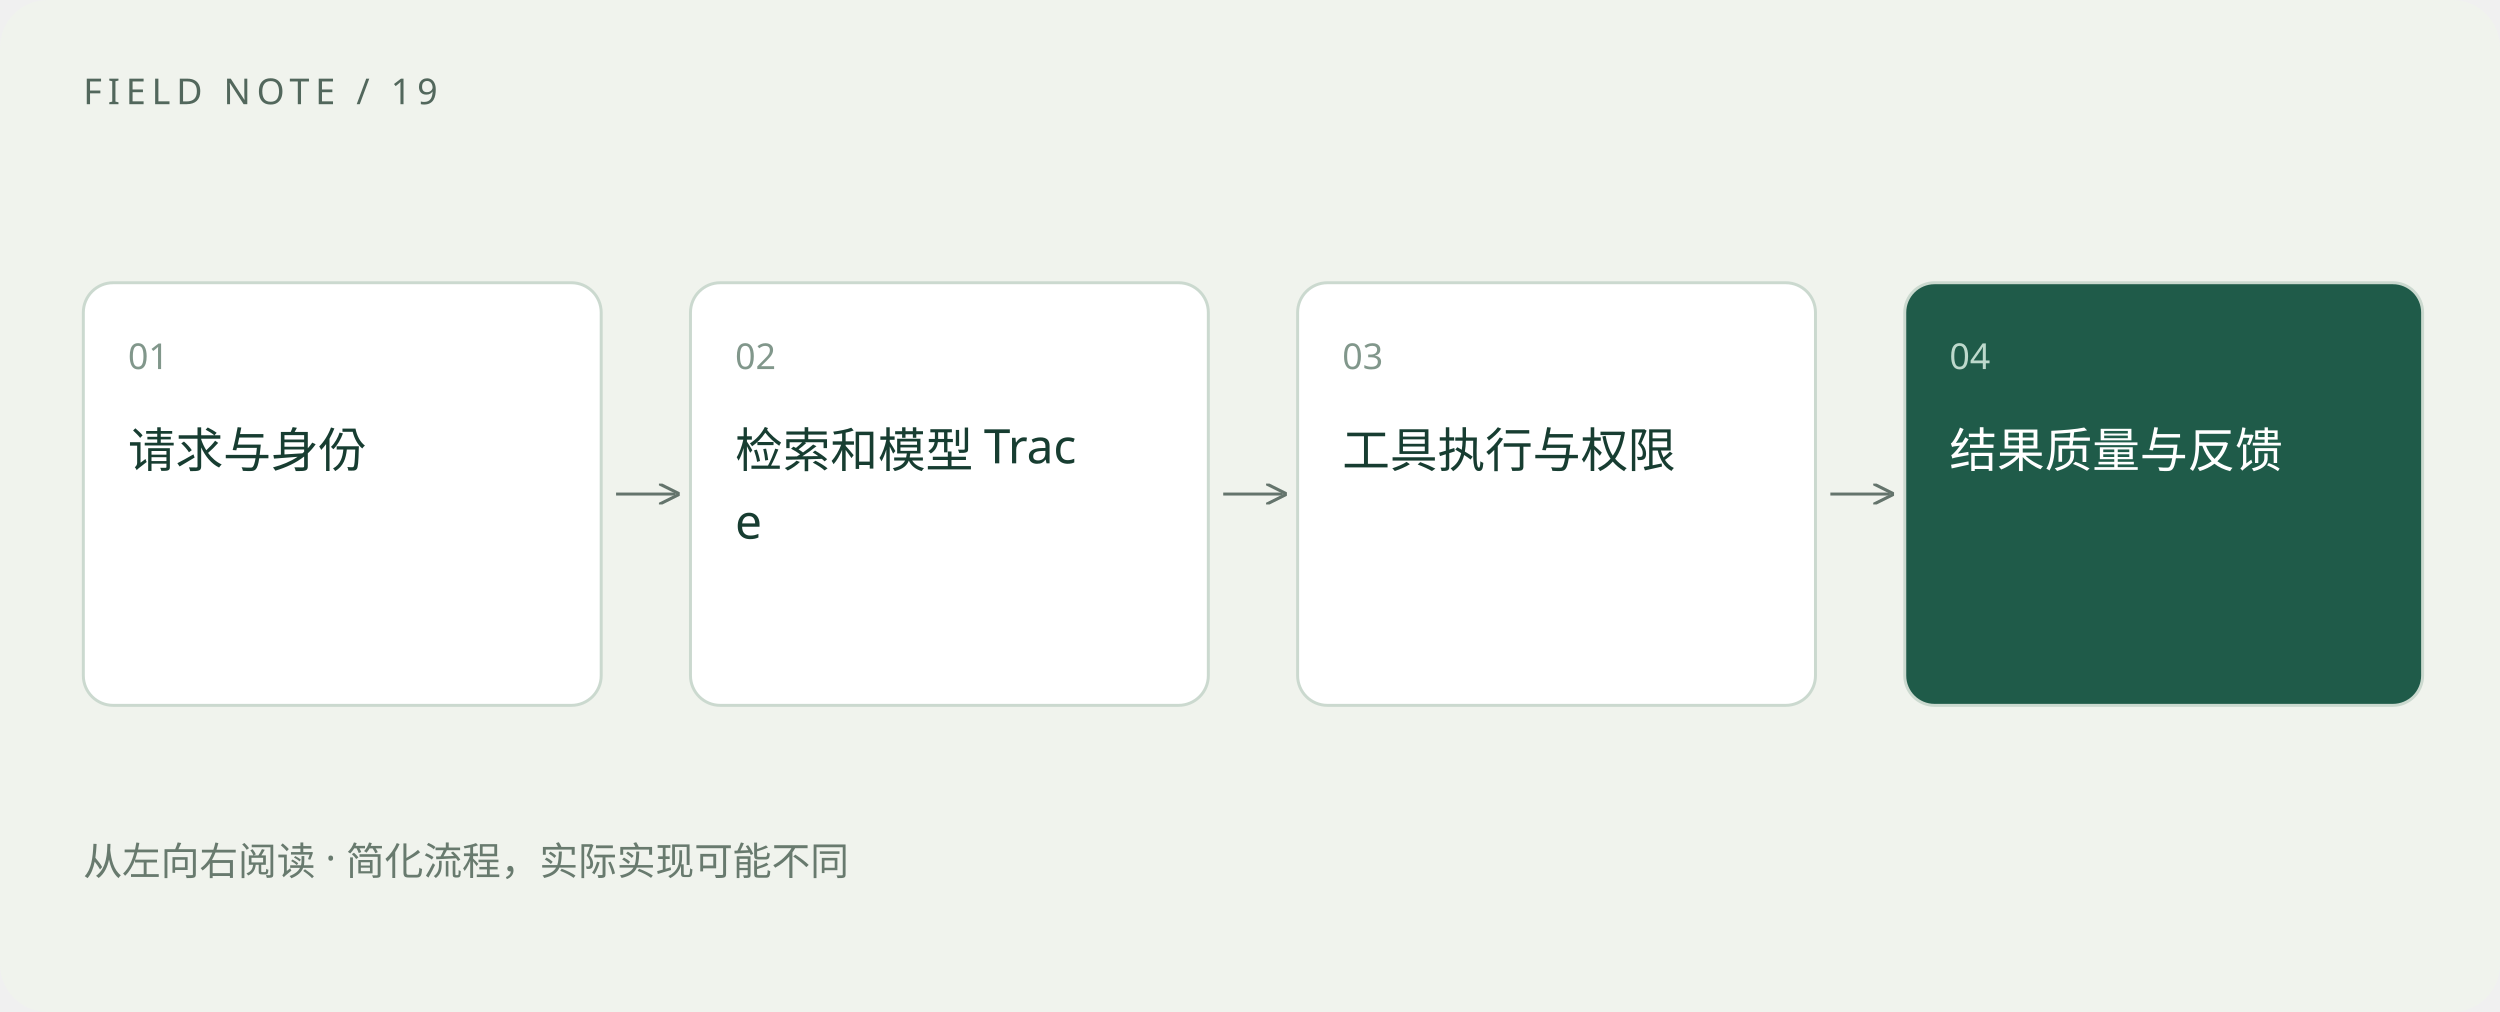
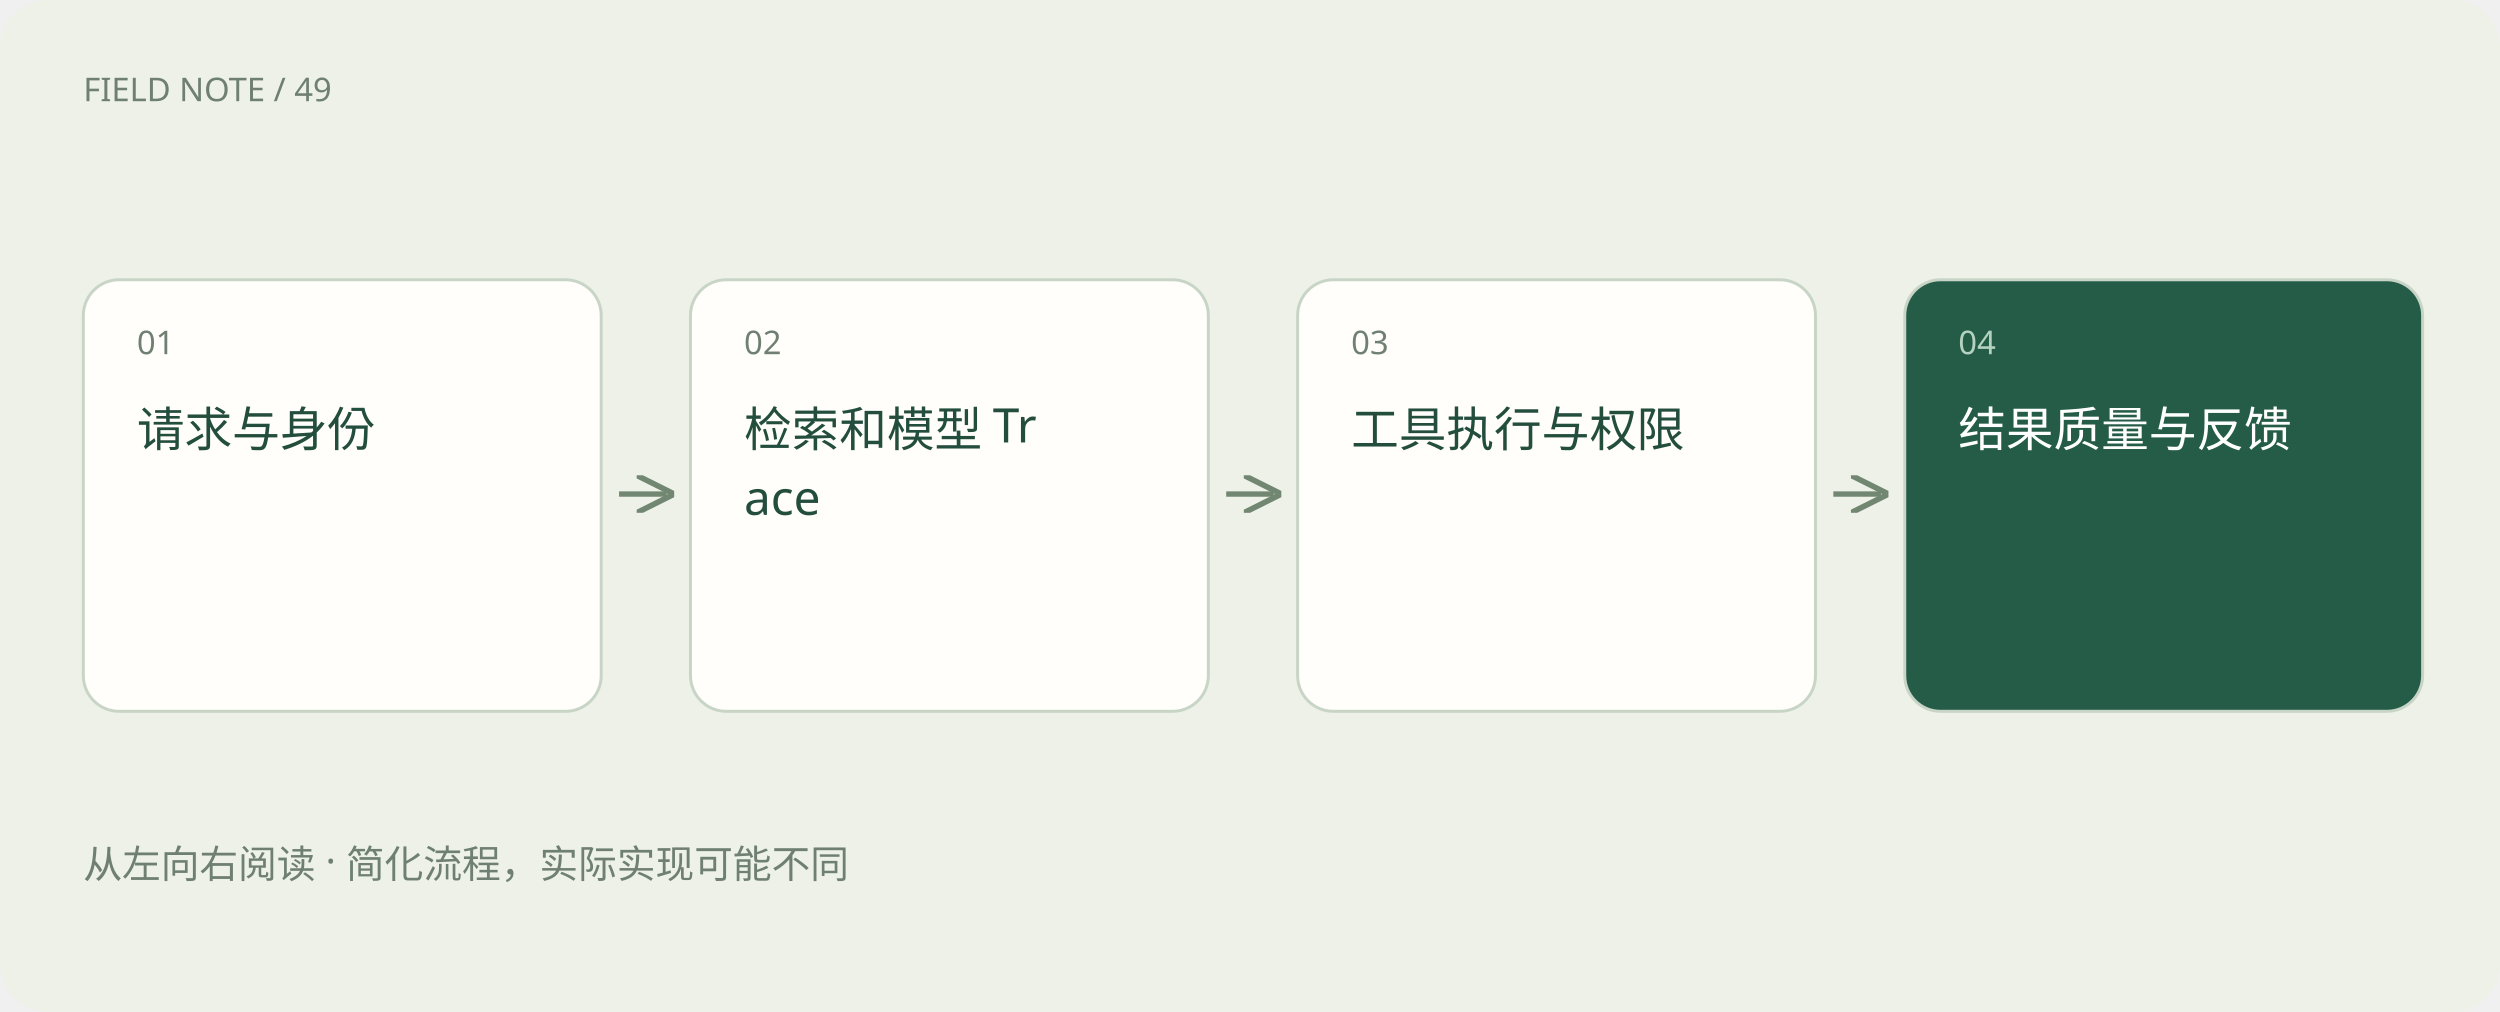
<svg xmlns="http://www.w3.org/2000/svg" viewBox="0 0 840 340" role="img" aria-labelledby="title desc">
  <defs>
    <marker id="arrow" viewBox="0 0 10 10" refX="8" refY="5" markerWidth="7" markerHeight="7" orient="auto">
-       <path d="M0 0L10 5L0 10" fill="none" stroke="#64746c" stroke-width="1.5" />
+       <path d="M0 0L10 5L0 10" fill="none" stroke="#718772" stroke-width="1.5" />
    </marker>
  </defs>
-   <rect width="840" height="340" rx="16" fill="#f0f3ed" />
+   <rect width="840" height="340" rx="16" fill="#edf1e8" />
  <g font-family="PingFang SC,Microsoft YaHei,sans-serif">
-     <text x="28" y="35" fill="#52675c" font-size="12" letter-spacing="2">FIELD NOTE / 19</text>
-     <rect x="28" y="95" width="174" height="142" rx="10" fill="#fff" stroke="#cbd9cf" />
-     <text x="43" y="124" fill="#81978b" font-size="12">01</text>
-     <text x="43" y="157" fill="#173d31" font-size="16">请求与身份</text>
-     <path d="M207 166h20" stroke="#64746c" fill="none" marker-end="url(#arrow)" />
-     <rect x="232" y="95" width="174" height="142" rx="10" fill="#fff" stroke="#cbd9cf" />
-     <text x="247" y="124" fill="#81978b" font-size="12">02</text>
-     <text x="247" y="157" fill="#173d31" font-size="16">检索和模型 Trac</text>
-     <text x="247" y="181" fill="#173d31" font-size="16">e</text>
-     <path d="M411 166h20" stroke="#64746c" fill="none" marker-end="url(#arrow)" />
-     <rect x="436" y="95" width="174" height="142" rx="10" fill="#fff" stroke="#cbd9cf" />
-     <text x="451" y="124" fill="#81978b" font-size="12">03</text>
-     <text x="451" y="157" fill="#173d31" font-size="16">工具执行与权限</text>
-     <path d="M615 166h20" stroke="#64746c" fill="none" marker-end="url(#arrow)" />
-     <rect x="640" y="95" width="174" height="142" rx="10" fill="#1f5b49" stroke="#cbd9cf" />
-     <text x="655" y="124" fill="#bdd9cc" font-size="12">04</text>
-     <text x="655" y="157" fill="#fff" font-size="16">结果质量与反馈</text>
-     <text x="28" y="294" fill="#687a6e" font-size="13">从左向右阅读 · 简化流程，实际实现可能不同</text>
+     <text x="28" y="34" text-anchor="start" fill="#6f8072" font-size="11">FIELD NOTE / 49</text>
+     <rect x="28" y="94" width="174" height="145" rx="12" fill="#fffefa" stroke="#c8d5c6" />
+     <text x="46" y="119" text-anchor="start" fill="#6f8072" font-size="11">01</text>
+     <text x="46" y="150" text-anchor="start" fill="#234d3d" font-size="16">请求与身份</text>
+     <path d="M208 166 H224" fill="none" stroke="#718772" stroke-width="1.8" marker-end="url(#arrow)" />
+     <rect x="232" y="94" width="174" height="145" rx="12" fill="#fffefa" stroke="#c8d5c6" />
+     <text x="250" y="119" text-anchor="start" fill="#6f8072" font-size="11">02</text>
+     <text x="250" y="150" text-anchor="start" fill="#234d3d" font-size="16">检索和模型 Tr</text>
+     <text x="250" y="173" text-anchor="start" fill="#234d3d" font-size="16">ace</text>
+     <path d="M412 166 H428" fill="none" stroke="#718772" stroke-width="1.8" marker-end="url(#arrow)" />
+     <rect x="436" y="94" width="174" height="145" rx="12" fill="#fffefa" stroke="#c8d5c6" />
+     <text x="454" y="119" text-anchor="start" fill="#6f8072" font-size="11">03</text>
+     <text x="454" y="150" text-anchor="start" fill="#234d3d" font-size="16">工具执行与权限</text>
+     <path d="M616 166 H632" fill="none" stroke="#718772" stroke-width="1.8" marker-end="url(#arrow)" />
+     <rect x="640" y="94" width="174" height="145" rx="12" fill="#245c48" stroke="#c8d5c6" />
+     <text x="658" y="119" text-anchor="start" fill="#b5d1bf" font-size="11">04</text>
+     <text x="658" y="150" text-anchor="start" fill="#fff" font-size="16">结果质量与反馈</text>
+     <text x="28" y="295" text-anchor="start" fill="#6f8072" font-size="13">从左向右阅读 · 简化流程，实际实现可能不同</text>
  </g>
</svg>
